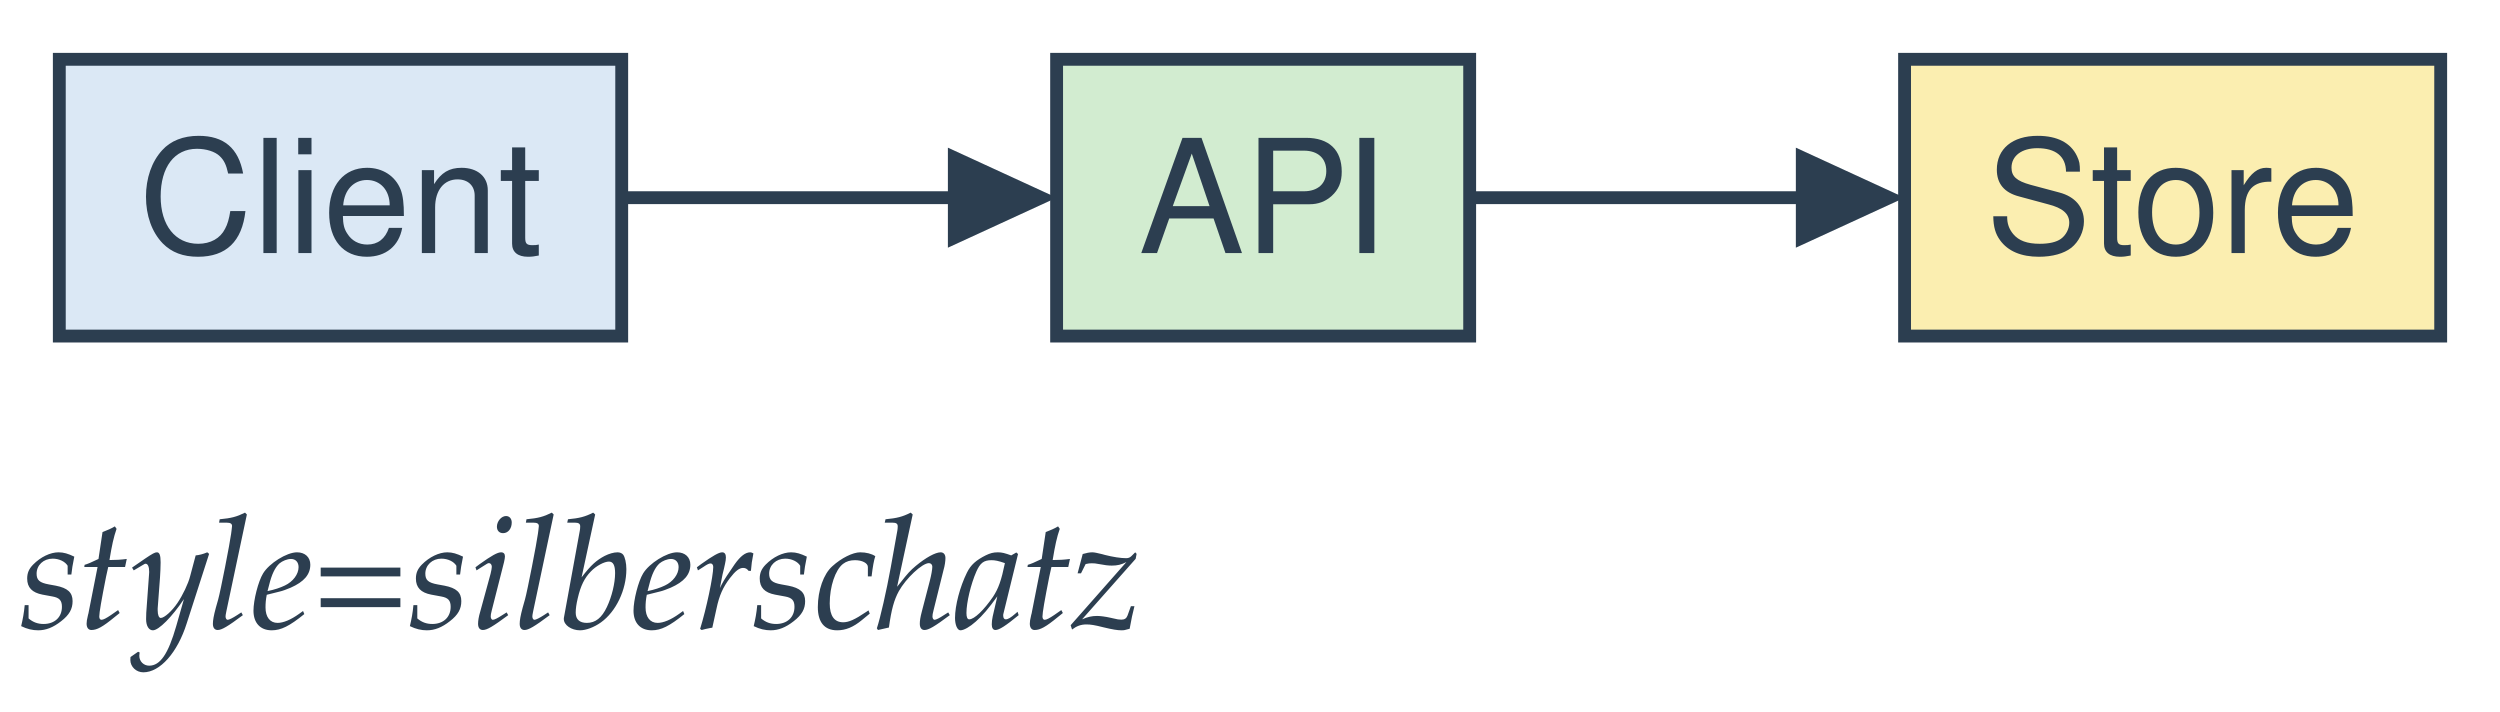
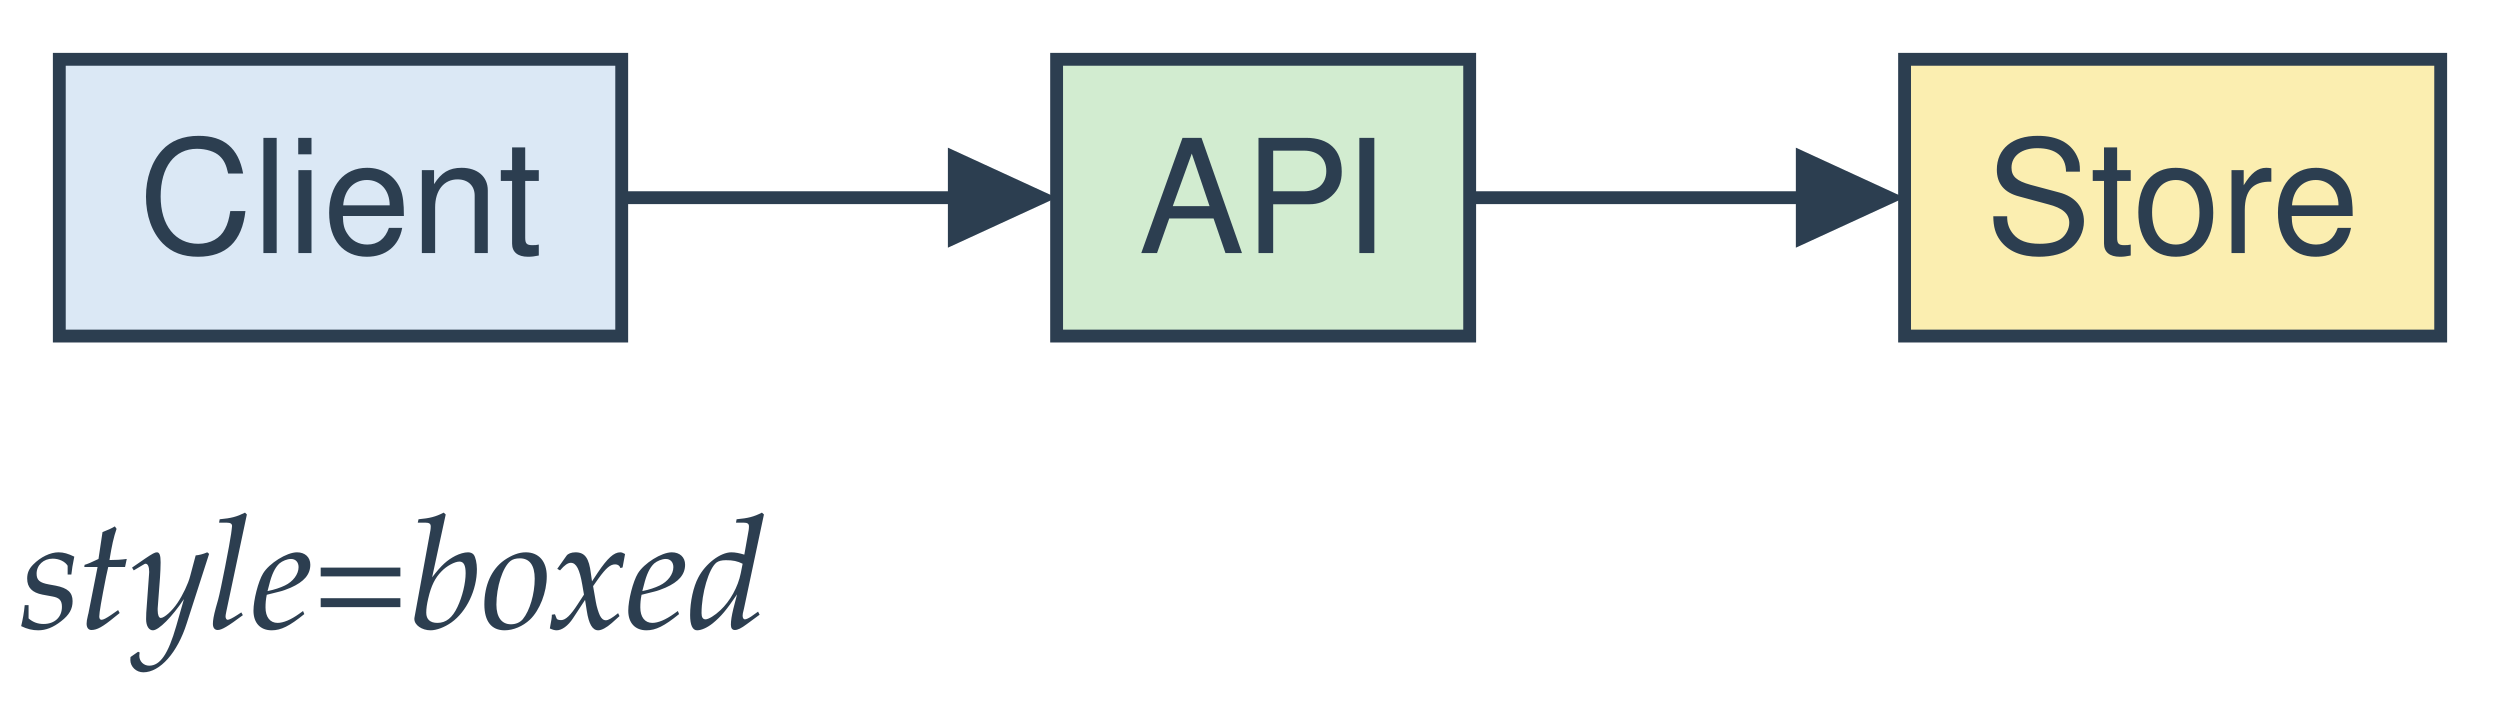
<svg xmlns="http://www.w3.org/2000/svg" width="252.93" height="72">
  <g transform="translate(6,6)">
    <rect x="0" y="0" width="56.9" height="28" class="c-f-light c-s-text" fill="#dbe8f5" stroke="#2c3e50" stroke-width="1.3" />
    <text x="28.45" y="19.6" font-family="Helvetica,Arial,sans-serif" font-size="16" text-anchor="middle" class="c-f-text" fill="#2c3e50">Client</text>
    <rect x="100.9" y="0" width="41.79" height="28" class="c-f-green c-s-text" fill="#d2ecd0" stroke="#2c3e50" stroke-width="1.3" />
    <text x="121.79" y="19.6" font-family="Helvetica,Arial,sans-serif" font-size="16" text-anchor="middle" class="c-f-text" fill="#2c3e50">API</text>
    <rect x="186.69" y="0" width="54.24" height="28" class="c-f-yellow c-s-text" fill="#fbeeb0" stroke="#2c3e50" stroke-width="1.3" />
    <text x="213.81" y="19.6" font-family="Helvetica,Arial,sans-serif" font-size="16" text-anchor="middle" class="c-f-text" fill="#2c3e50">Store</text>
    <path d="M 56.9 14 L 91.55 14" class="c-s-text" fill="none" stroke="#2c3e50" stroke-width="1.3" />
    <polygon points="100.9,14 89.9,19.06 89.9,8.94" class="c-f-text" fill="#2c3e50" stroke="none" />
    <path d="M 142.69 14 L 177.34 14" class="c-s-text" fill="none" stroke="#2c3e50" stroke-width="1.3" />
    <polygon points="186.69,14 175.69,19.06 175.69,8.94" class="c-f-text" fill="#2c3e50" stroke="none" />
  </g>
-   <text x="2" y="63.6" font-family="Georgia,'Palatino Linotype','Times New Roman',serif" font-size="16" text-anchor="start" font-style="italic" class="c-f-text" fill="#2c3e50">style=silberschatz</text>
+   <text x="2" y="63.6" font-family="Georgia,'Palatino Linotype','Times New Roman',serif" font-size="16" text-anchor="start" font-style="italic" class="c-f-text" fill="#2c3e50">style=boxed</text>
</svg>
